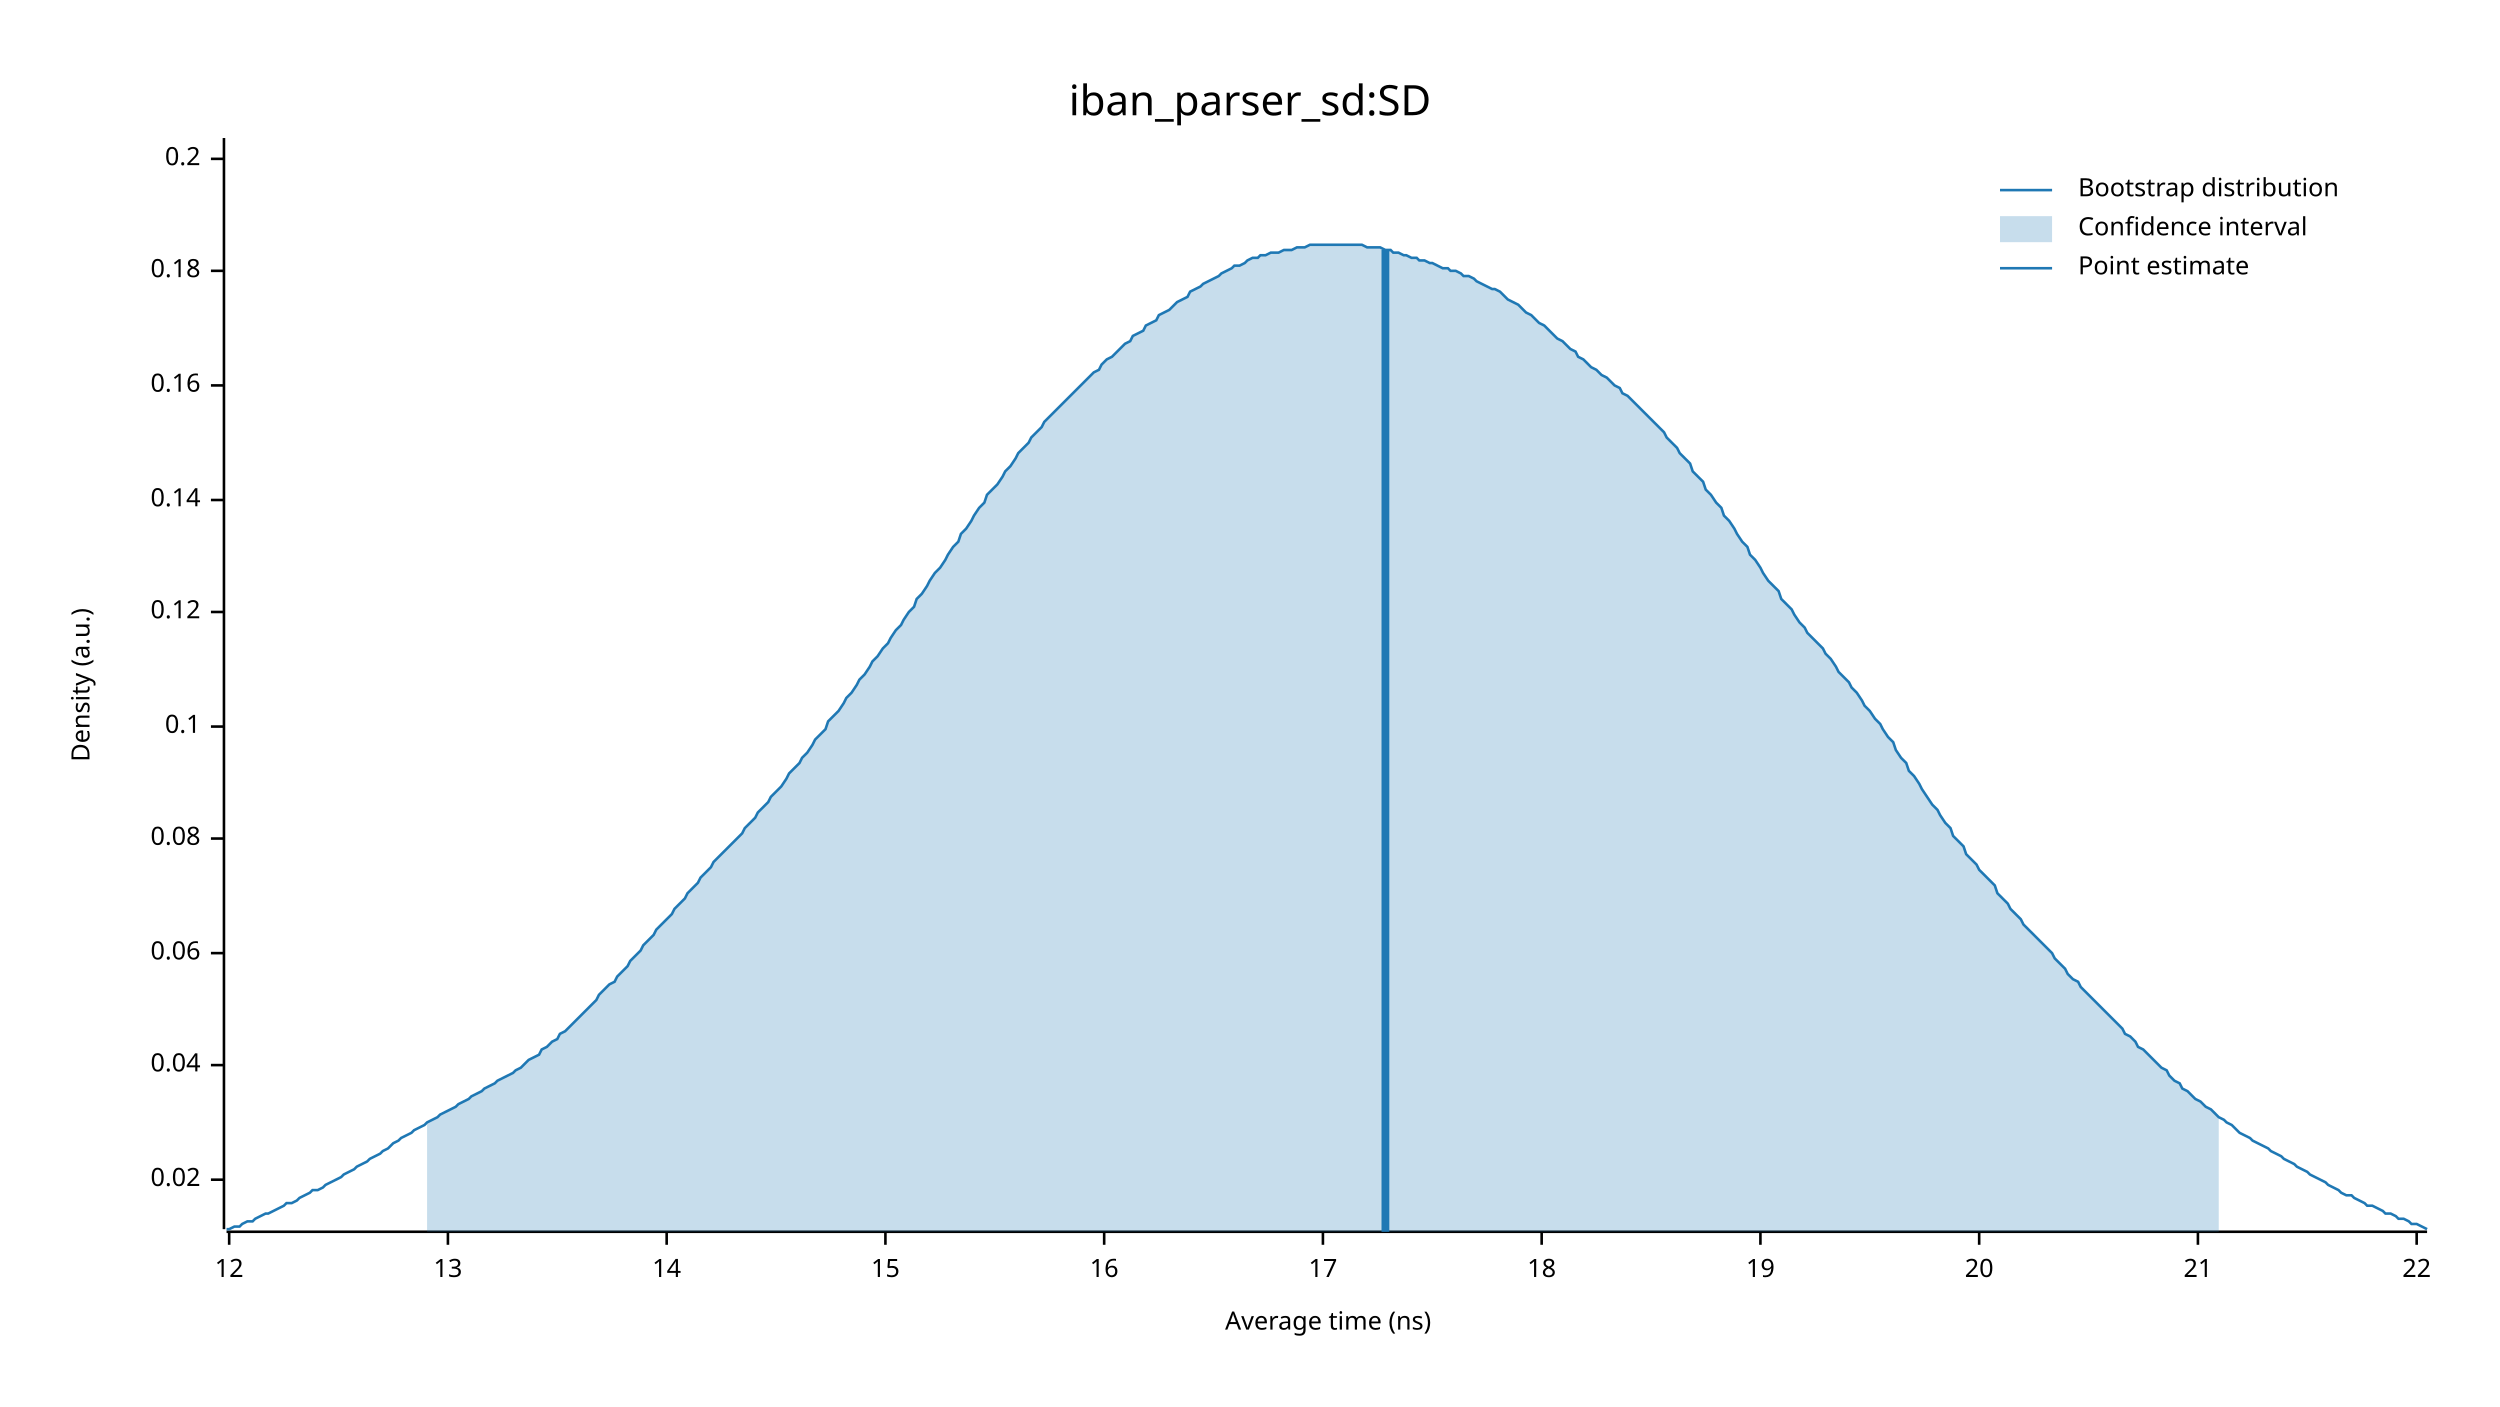
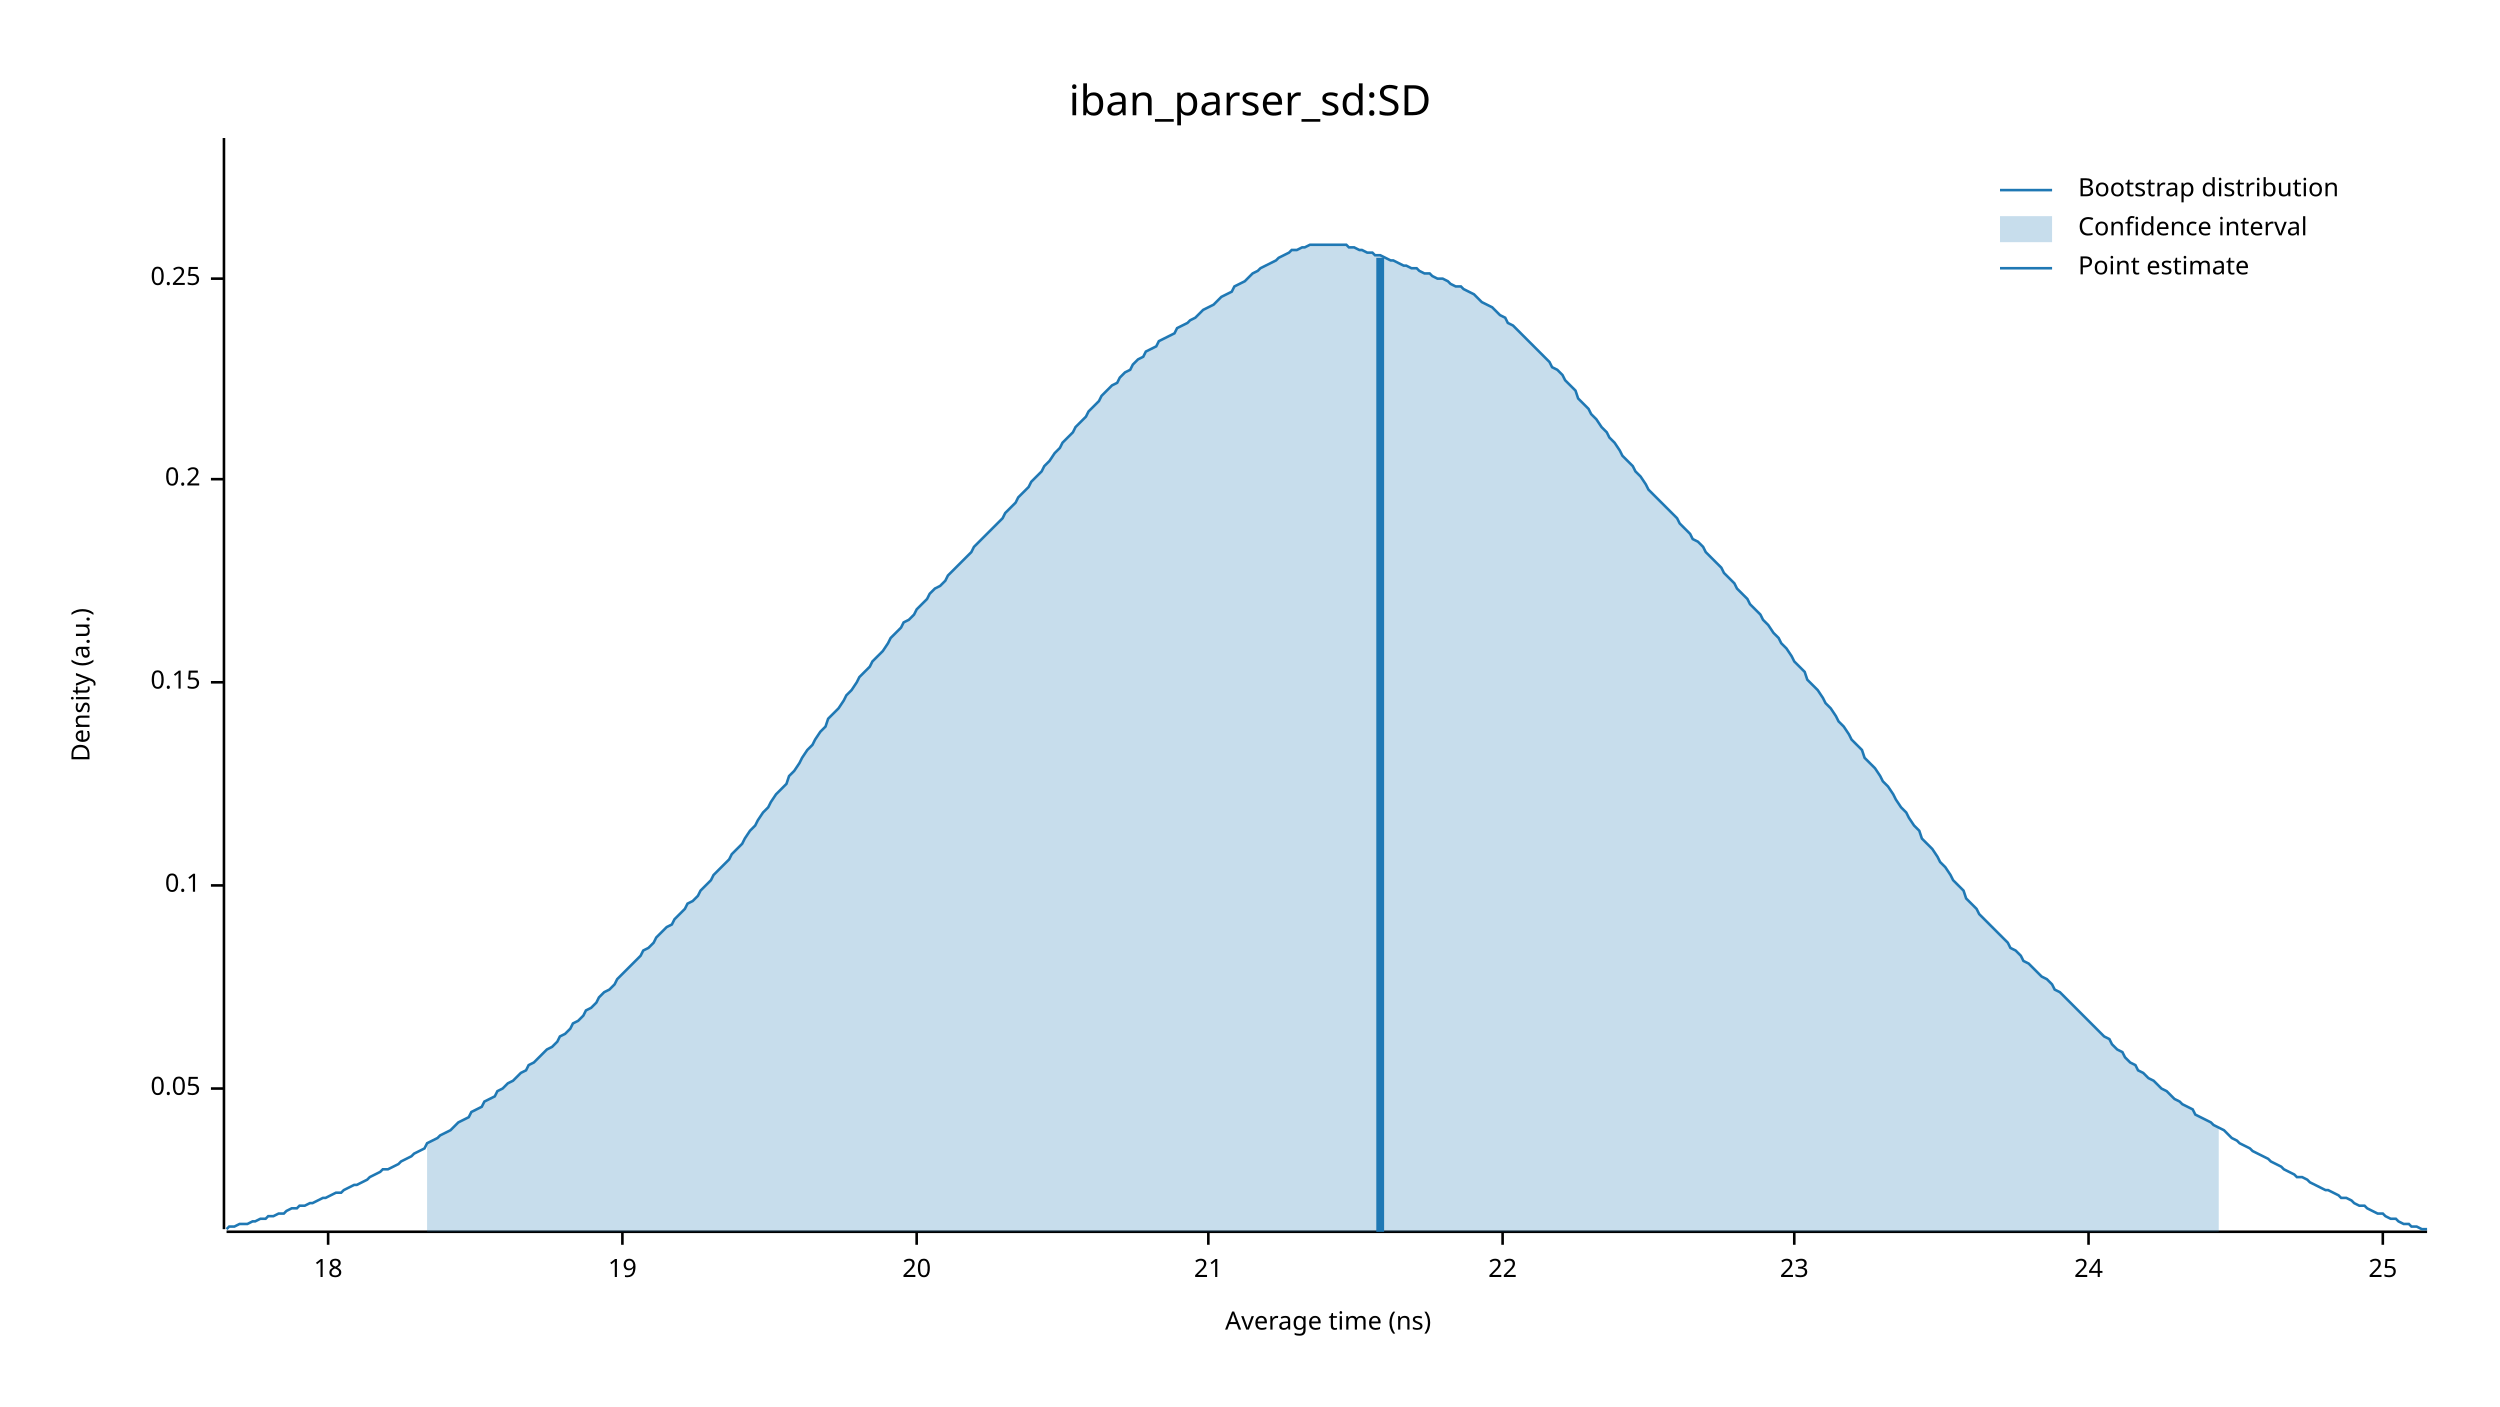
<svg xmlns="http://www.w3.org/2000/svg" width="960" height="540" viewBox="0 0 960 540">
  <text x="480" y="32" dy="0.76em" text-anchor="middle" font-family="sans-serif" font-size="16.129" opacity="1" fill="#000000">
iban_parser_sd:SD
</text>
  <text x="27" y="263" dy="0.76em" text-anchor="middle" font-family="sans-serif" font-size="9.677" opacity="1" fill="#000000" transform="rotate(270, 27, 263)">
Density (a.u.)
</text>
  <text x="510" y="513" dy="-0.5ex" text-anchor="middle" font-family="sans-serif" font-size="9.677" opacity="1" fill="#000000">
Average time (ns)
</text>
  <polyline fill="none" opacity="1" stroke="#000000" stroke-width="1" points="86,53 86,472 " />
-   <text x="77" y="453" dy="0.5ex" text-anchor="end" font-family="sans-serif" font-size="9.677" opacity="1" fill="#000000">
- 0.02
+   <text x="77" y="418" dy="0.5ex" text-anchor="end" font-family="sans-serif" font-size="9.677" opacity="1" fill="#000000">
+ 0.05
</text>
-   <polyline fill="none" opacity="1" stroke="#000000" stroke-width="1" points="81,453 86,453 " />
-   <text x="77" y="409" dy="0.5ex" text-anchor="end" font-family="sans-serif" font-size="9.677" opacity="1" fill="#000000">
- 0.04
- </text>
-   <polyline fill="none" opacity="1" stroke="#000000" stroke-width="1" points="81,409 86,409 " />
-   <text x="77" y="366" dy="0.5ex" text-anchor="end" font-family="sans-serif" font-size="9.677" opacity="1" fill="#000000">
- 0.06
- </text>
-   <polyline fill="none" opacity="1" stroke="#000000" stroke-width="1" points="81,366 86,366 " />
-   <text x="77" y="322" dy="0.5ex" text-anchor="end" font-family="sans-serif" font-size="9.677" opacity="1" fill="#000000">
- 0.08
- </text>
-   <polyline fill="none" opacity="1" stroke="#000000" stroke-width="1" points="81,322 86,322 " />
-   <text x="77" y="279" dy="0.5ex" text-anchor="end" font-family="sans-serif" font-size="9.677" opacity="1" fill="#000000">
+   <polyline fill="none" opacity="1" stroke="#000000" stroke-width="1" points="81,418 86,418 " />
+   <text x="77" y="340" dy="0.5ex" text-anchor="end" font-family="sans-serif" font-size="9.677" opacity="1" fill="#000000">
0.1
</text>
-   <polyline fill="none" opacity="1" stroke="#000000" stroke-width="1" points="81,279 86,279 " />
-   <text x="77" y="235" dy="0.5ex" text-anchor="end" font-family="sans-serif" font-size="9.677" opacity="1" fill="#000000">
- 0.12
+   <polyline fill="none" opacity="1" stroke="#000000" stroke-width="1" points="81,340 86,340 " />
+   <text x="77" y="262" dy="0.5ex" text-anchor="end" font-family="sans-serif" font-size="9.677" opacity="1" fill="#000000">
+ 0.15
</text>
-   <polyline fill="none" opacity="1" stroke="#000000" stroke-width="1" points="81,235 86,235 " />
-   <text x="77" y="192" dy="0.5ex" text-anchor="end" font-family="sans-serif" font-size="9.677" opacity="1" fill="#000000">
- 0.14
- </text>
-   <polyline fill="none" opacity="1" stroke="#000000" stroke-width="1" points="81,192 86,192 " />
-   <text x="77" y="148" dy="0.5ex" text-anchor="end" font-family="sans-serif" font-size="9.677" opacity="1" fill="#000000">
- 0.16
- </text>
-   <polyline fill="none" opacity="1" stroke="#000000" stroke-width="1" points="81,148 86,148 " />
-   <text x="77" y="104" dy="0.5ex" text-anchor="end" font-family="sans-serif" font-size="9.677" opacity="1" fill="#000000">
- 0.18
- </text>
-   <polyline fill="none" opacity="1" stroke="#000000" stroke-width="1" points="81,104 86,104 " />
-   <text x="77" y="61" dy="0.5ex" text-anchor="end" font-family="sans-serif" font-size="9.677" opacity="1" fill="#000000">
+   <polyline fill="none" opacity="1" stroke="#000000" stroke-width="1" points="81,262 86,262 " />
+   <text x="77" y="184" dy="0.5ex" text-anchor="end" font-family="sans-serif" font-size="9.677" opacity="1" fill="#000000">
0.2
</text>
-   <polyline fill="none" opacity="1" stroke="#000000" stroke-width="1" points="81,61 86,61 " />
+   <polyline fill="none" opacity="1" stroke="#000000" stroke-width="1" points="81,184 86,184 " />
+   <text x="77" y="107" dy="0.5ex" text-anchor="end" font-family="sans-serif" font-size="9.677" opacity="1" fill="#000000">
+ 0.25
+ </text>
+   <polyline fill="none" opacity="1" stroke="#000000" stroke-width="1" points="81,107 86,107 " />
  <polyline fill="none" opacity="1" stroke="#000000" stroke-width="1" points="87,473 932,473 " />
-   <text x="88" y="483" dy="0.76em" text-anchor="middle" font-family="sans-serif" font-size="9.677" opacity="1" fill="#000000">
- 12
- </text>
-   <polyline fill="none" opacity="1" stroke="#000000" stroke-width="1" points="88,473 88,478 " />
-   <text x="172" y="483" dy="0.76em" text-anchor="middle" font-family="sans-serif" font-size="9.677" opacity="1" fill="#000000">
- 13
- </text>
-   <polyline fill="none" opacity="1" stroke="#000000" stroke-width="1" points="172,473 172,478 " />
-   <text x="256" y="483" dy="0.76em" text-anchor="middle" font-family="sans-serif" font-size="9.677" opacity="1" fill="#000000">
- 14
- </text>
-   <polyline fill="none" opacity="1" stroke="#000000" stroke-width="1" points="256,473 256,478 " />
-   <text x="340" y="483" dy="0.76em" text-anchor="middle" font-family="sans-serif" font-size="9.677" opacity="1" fill="#000000">
- 15
- </text>
-   <polyline fill="none" opacity="1" stroke="#000000" stroke-width="1" points="340,473 340,478 " />
-   <text x="424" y="483" dy="0.76em" text-anchor="middle" font-family="sans-serif" font-size="9.677" opacity="1" fill="#000000">
- 16
- </text>
-   <polyline fill="none" opacity="1" stroke="#000000" stroke-width="1" points="424,473 424,478 " />
-   <text x="508" y="483" dy="0.76em" text-anchor="middle" font-family="sans-serif" font-size="9.677" opacity="1" fill="#000000">
- 17
- </text>
-   <polyline fill="none" opacity="1" stroke="#000000" stroke-width="1" points="508,473 508,478 " />
-   <text x="592" y="483" dy="0.76em" text-anchor="middle" font-family="sans-serif" font-size="9.677" opacity="1" fill="#000000">
+   <text x="126" y="483" dy="0.76em" text-anchor="middle" font-family="sans-serif" font-size="9.677" opacity="1" fill="#000000">
18
</text>
-   <polyline fill="none" opacity="1" stroke="#000000" stroke-width="1" points="592,473 592,478 " />
-   <text x="676" y="483" dy="0.76em" text-anchor="middle" font-family="sans-serif" font-size="9.677" opacity="1" fill="#000000">
+   <polyline fill="none" opacity="1" stroke="#000000" stroke-width="1" points="126,473 126,478 " />
+   <text x="239" y="483" dy="0.76em" text-anchor="middle" font-family="sans-serif" font-size="9.677" opacity="1" fill="#000000">
19
</text>
-   <polyline fill="none" opacity="1" stroke="#000000" stroke-width="1" points="676,473 676,478 " />
-   <text x="760" y="483" dy="0.76em" text-anchor="middle" font-family="sans-serif" font-size="9.677" opacity="1" fill="#000000">
+   <polyline fill="none" opacity="1" stroke="#000000" stroke-width="1" points="239,473 239,478 " />
+   <text x="352" y="483" dy="0.76em" text-anchor="middle" font-family="sans-serif" font-size="9.677" opacity="1" fill="#000000">
20
</text>
-   <polyline fill="none" opacity="1" stroke="#000000" stroke-width="1" points="760,473 760,478 " />
-   <text x="844" y="483" dy="0.76em" text-anchor="middle" font-family="sans-serif" font-size="9.677" opacity="1" fill="#000000">
+   <polyline fill="none" opacity="1" stroke="#000000" stroke-width="1" points="352,473 352,478 " />
+   <text x="464" y="483" dy="0.76em" text-anchor="middle" font-family="sans-serif" font-size="9.677" opacity="1" fill="#000000">
21
</text>
-   <polyline fill="none" opacity="1" stroke="#000000" stroke-width="1" points="844,473 844,478 " />
-   <text x="928" y="483" dy="0.76em" text-anchor="middle" font-family="sans-serif" font-size="9.677" opacity="1" fill="#000000">
+   <polyline fill="none" opacity="1" stroke="#000000" stroke-width="1" points="464,473 464,478 " />
+   <text x="577" y="483" dy="0.76em" text-anchor="middle" font-family="sans-serif" font-size="9.677" opacity="1" fill="#000000">
22
</text>
-   <polyline fill="none" opacity="1" stroke="#000000" stroke-width="1" points="928,473 928,478 " />
-   <polyline fill="none" opacity="1" stroke="#1F78B4" stroke-width="1" points="87,472 88,472 90,471 92,471 93,470 95,469 97,469 98,468 100,467 102,466 103,466 105,465 107,464 109,463 110,462 112,462 114,461 115,460 117,459 119,458 120,457 122,457 124,456 125,455 127,454 129,453 131,452 132,451 134,450 136,449 137,448 139,447 141,446 142,445 144,444 146,443 147,442 149,441 151,439 153,438 154,437 156,436 158,435 159,434 161,433 163,432 164,431 166,430 168,429 169,428 171,427 173,426 175,425 176,424 178,423 180,422 181,421 183,420 185,419 186,418 188,417 190,416 191,415 193,414 195,413 197,412 198,411 200,410 202,408 203,407 205,406 207,405 208,403 210,402 212,400 214,399 215,397 217,396 219,394 220,393 222,391 224,389 225,388 227,386 229,384 230,382 232,380 234,378 236,377 237,375 239,373 241,371 242,369 244,367 246,365 247,363 249,361 251,359 252,357 254,355 256,353 258,351 259,349 261,347 263,345 264,343 266,341 268,339 269,337 271,335 273,333 274,331 276,329 278,327 280,325 281,324 283,322 285,320 286,318 288,316 290,314 291,312 293,310 295,308 296,306 298,304 300,302 302,299 303,297 305,295 307,293 308,291 310,289 312,286 313,284 315,282 317,280 318,277 320,275 322,273 324,270 325,268 327,266 329,263 330,261 332,259 334,256 335,254 337,252 339,249 341,247 342,245 344,242 346,240 347,238 349,235 351,233 352,230 354,228 356,225 357,223 359,220 361,218 363,215 364,213 366,210 368,208 369,205 371,203 373,200 374,198 376,195 378,193 379,190 381,188 383,186 385,183 386,181 388,179 390,176 391,174 393,172 395,170 396,168 398,166 400,164 401,162 403,160 405,158 407,156 408,155 410,153 412,151 413,150 415,148 417,146 418,145 420,143 422,142 423,140 425,138 427,137 429,135 430,134 432,132 434,131 435,129 437,128 439,127 440,125 442,124 444,123 445,121 447,120 449,119 451,117 452,116 454,115 456,114 457,112 459,111 461,110 462,109 464,108 466,107 468,106 469,105 471,104 473,103 474,102 476,102 478,101 479,100 481,99 483,99 484,98 486,98 488,97 490,97 491,97 493,96 495,96 496,96 498,95 500,95 501,95 503,94 505,94 506,94 508,94 510,94 512,94 513,94 515,94 517,94 518,94 520,94 522,94 523,94 525,95 527,95 528,95 530,95 532,96 534,96 535,97 537,97 539,98 540,98 542,99 544,99 545,100 547,100 549,101 550,101 552,102 554,103 556,103 557,104 559,104 561,105 562,106 564,106 566,107 567,108 569,109 571,110 573,111 574,111 576,112 578,114 579,115 581,116 583,117 584,118 586,120 588,121 589,122 591,124 593,125 595,127 596,128 598,130 600,131 601,132 603,134 605,135 606,137 608,138 610,140 611,141 613,142 615,144 617,145 618,146 620,148 622,149 623,151 625,152 627,154 628,155 630,157 632,159 633,160 635,162 637,164 639,166 640,168 642,170 644,172 645,174 647,176 649,178 650,181 652,183 654,185 655,188 657,190 659,193 661,195 662,198 664,200 666,203 667,205 669,208 671,210 672,213 674,215 676,218 677,220 679,223 681,225 683,227 684,230 686,232 688,234 689,236 691,239 693,241 694,243 696,245 698,247 700,249 701,251 703,253 705,256 706,258 708,260 710,262 711,264 713,266 715,269 716,271 718,273 720,276 722,278 723,280 725,283 727,285 728,288 730,291 732,293 733,296 735,298 737,301 738,303 740,306 742,309 744,311 745,313 747,316 749,318 750,321 752,323 754,325 755,328 757,330 759,332 760,334 762,336 764,338 766,340 767,343 769,345 771,347 772,349 774,351 776,353 777,355 779,357 781,359 782,360 784,362 786,364 788,366 789,368 791,370 793,372 794,374 796,376 798,377 799,379 801,381 803,383 804,384 806,386 808,388 810,390 811,391 813,393 815,395 816,397 818,398 820,400 821,402 823,403 825,405 827,407 828,408 830,410 832,411 833,413 835,415 837,416 838,418 840,419 842,421 843,422 845,423 847,425 849,426 850,427 852,429 854,430 855,431 857,432 859,434 860,435 862,436 864,437 865,438 867,439 869,440 871,441 872,442 874,443 876,444 877,445 879,446 881,447 882,448 884,449 886,450 887,451 889,452 891,453 893,454 894,455 896,456 898,457 899,458 901,459 903,459 904,460 906,461 908,462 909,463 911,463 913,464 915,465 916,466 918,466 920,467 921,468 923,468 925,469 926,470 928,470 930,471 932,472 " />
-   <polygon opacity="0.25" fill="#1F78B4" points="164,431 166,430 168,429 169,428 171,427 173,426 175,425 176,424 178,423 180,422 181,421 183,420 185,419 186,418 188,417 190,416 191,415 193,414 195,413 197,412 198,411 200,410 202,408 203,407 205,406 207,405 208,403 210,402 212,400 214,399 215,397 217,396 219,394 220,393 222,391 224,389 225,388 227,386 229,384 230,382 232,380 234,378 236,377 237,375 239,373 241,371 242,369 244,367 246,365 247,363 249,361 251,359 252,357 254,355 256,353 258,351 259,349 261,347 263,345 264,343 266,341 268,339 269,337 271,335 273,333 274,331 276,329 278,327 280,325 281,324 283,322 285,320 286,318 288,316 290,314 291,312 293,310 295,308 296,306 298,304 300,302 302,299 303,297 305,295 307,293 308,291 310,289 312,286 313,284 315,282 317,280 318,277 320,275 322,273 324,270 325,268 327,266 329,263 330,261 332,259 334,256 335,254 337,252 339,249 341,247 342,245 344,242 346,240 347,238 349,235 351,233 352,230 354,228 356,225 357,223 359,220 361,218 363,215 364,213 366,210 368,208 369,205 371,203 373,200 374,198 376,195 378,193 379,190 381,188 383,186 385,183 386,181 388,179 390,176 391,174 393,172 395,170 396,168 398,166 400,164 401,162 403,160 405,158 407,156 408,155 410,153 412,151 413,150 415,148 417,146 418,145 420,143 422,142 423,140 425,138 427,137 429,135 430,134 432,132 434,131 435,129 437,128 439,127 440,125 442,124 444,123 445,121 447,120 449,119 451,117 452,116 454,115 456,114 457,112 459,111 461,110 462,109 464,108 466,107 468,106 469,105 471,104 473,103 474,102 476,102 478,101 479,100 481,99 483,99 484,98 486,98 488,97 490,97 491,97 493,96 495,96 496,96 498,95 500,95 501,95 503,94 505,94 506,94 508,94 510,94 512,94 513,94 515,94 517,94 518,94 520,94 522,94 523,94 525,95 527,95 528,95 530,95 532,96 534,96 535,97 537,97 539,98 540,98 542,99 544,99 545,100 547,100 549,101 550,101 552,102 554,103 556,103 557,104 559,104 561,105 562,106 564,106 566,107 567,108 569,109 571,110 573,111 574,111 576,112 578,114 579,115 581,116 583,117 584,118 586,120 588,121 589,122 591,124 593,125 595,127 596,128 598,130 600,131 601,132 603,134 605,135 606,137 608,138 610,140 611,141 613,142 615,144 617,145 618,146 620,148 622,149 623,151 625,152 627,154 628,155 630,157 632,159 633,160 635,162 637,164 639,166 640,168 642,170 644,172 645,174 647,176 649,178 650,181 652,183 654,185 655,188 657,190 659,193 661,195 662,198 664,200 666,203 667,205 669,208 671,210 672,213 674,215 676,218 677,220 679,223 681,225 683,227 684,230 686,232 688,234 689,236 691,239 693,241 694,243 696,245 698,247 700,249 701,251 703,253 705,256 706,258 708,260 710,262 711,264 713,266 715,269 716,271 718,273 720,276 722,278 723,280 725,283 727,285 728,288 730,291 732,293 733,296 735,298 737,301 738,303 740,306 742,309 744,311 745,313 747,316 749,318 750,321 752,323 754,325 755,328 757,330 759,332 760,334 762,336 764,338 766,340 767,343 769,345 771,347 772,349 774,351 776,353 777,355 779,357 781,359 782,360 784,362 786,364 788,366 789,368 791,370 793,372 794,374 796,376 798,377 799,379 801,381 803,383 804,384 806,386 808,388 810,390 811,391 813,393 815,395 816,397 818,398 820,400 821,402 823,403 825,405 827,407 828,408 830,410 832,411 833,413 835,415 837,416 838,418 840,419 842,421 843,422 845,423 847,425 849,426 850,427 852,429 852,473 164,473 " />
-   <polyline fill="none" opacity="1" stroke="#1F78B4" stroke-width="3" points="532,473 532,96 " />
+   <polyline fill="none" opacity="1" stroke="#000000" stroke-width="1" points="577,473 577,478 " />
+   <text x="689" y="483" dy="0.76em" text-anchor="middle" font-family="sans-serif" font-size="9.677" opacity="1" fill="#000000">
+ 23
+ </text>
+   <polyline fill="none" opacity="1" stroke="#000000" stroke-width="1" points="689,473 689,478 " />
+   <text x="802" y="483" dy="0.76em" text-anchor="middle" font-family="sans-serif" font-size="9.677" opacity="1" fill="#000000">
+ 24
+ </text>
+   <polyline fill="none" opacity="1" stroke="#000000" stroke-width="1" points="802,473 802,478 " />
+   <text x="915" y="483" dy="0.76em" text-anchor="middle" font-family="sans-serif" font-size="9.677" opacity="1" fill="#000000">
+ 25
+ </text>
+   <polyline fill="none" opacity="1" stroke="#000000" stroke-width="1" points="915,473 915,478 " />
+   <polyline fill="none" opacity="1" stroke="#1F78B4" stroke-width="1" points="87,472 88,471 90,471 92,470 93,470 95,470 97,469 98,469 100,468 102,468 103,467 105,467 107,466 109,466 110,465 112,464 114,464 115,463 117,463 119,462 120,462 122,461 124,460 125,460 127,459 129,458 131,458 132,457 134,456 136,455 137,455 139,454 141,453 142,452 144,451 146,450 147,449 149,449 151,448 153,447 154,446 156,445 158,444 159,443 161,442 163,441 164,439 166,438 168,437 169,436 171,435 173,434 175,432 176,431 178,430 180,429 181,427 183,426 185,425 186,423 188,422 190,421 191,419 193,418 195,416 197,415 198,414 200,412 202,411 203,409 205,408 207,406 208,405 210,403 212,402 214,400 215,398 217,397 219,395 220,393 222,392 224,390 225,388 227,387 229,385 230,383 232,381 234,380 236,378 237,376 239,374 241,372 242,371 244,369 246,367 247,365 249,364 251,362 252,360 254,358 256,356 258,355 259,353 261,351 263,349 264,347 266,346 268,344 269,342 271,340 273,338 274,336 276,334 278,332 280,330 281,328 283,326 285,324 286,322 288,319 290,317 291,315 293,312 295,310 296,308 298,305 300,303 302,301 303,298 305,296 307,293 308,291 310,288 312,286 313,284 315,281 317,279 318,276 320,274 322,272 324,269 325,267 327,265 329,262 330,260 332,258 334,256 335,254 337,252 339,250 341,247 342,245 344,243 346,241 347,239 349,238 351,236 352,234 354,232 356,230 357,228 359,226 361,225 363,223 364,221 366,219 368,217 369,216 371,214 373,212 374,210 376,208 378,206 379,205 381,203 383,201 385,199 386,197 388,195 390,193 391,191 393,189 395,187 396,185 398,183 400,181 401,179 403,177 405,174 407,172 408,170 410,168 412,166 413,164 415,162 417,160 418,158 420,156 422,154 423,152 425,150 427,148 429,147 430,145 432,143 434,142 435,140 437,138 439,137 440,135 442,134 444,133 445,131 447,130 449,129 451,128 452,126 454,125 456,124 457,123 459,122 461,120 462,119 464,118 466,117 468,115 469,114 471,113 473,112 474,110 476,109 478,108 479,107 481,105 483,104 484,103 486,102 488,101 490,100 491,99 493,98 495,97 496,96 498,96 500,95 501,95 503,94 505,94 506,94 508,94 510,94 512,94 513,94 515,94 517,94 518,95 520,95 522,96 523,96 525,97 527,97 528,98 530,98 532,99 534,100 535,100 537,101 539,102 540,102 542,103 544,103 545,104 547,105 549,105 550,106 552,107 554,107 556,108 557,109 559,110 561,110 562,111 564,112 566,113 567,114 569,116 571,117 573,118 574,119 576,121 578,122 579,124 581,125 583,127 584,128 586,130 588,132 589,133 591,135 593,137 595,139 596,141 598,142 600,144 601,146 603,148 605,150 606,153 608,155 610,157 611,159 613,161 615,164 617,166 618,168 620,170 622,173 623,175 625,177 627,179 628,181 630,183 632,186 633,188 635,190 637,192 639,194 640,195 642,197 644,199 645,201 647,203 649,205 650,207 652,208 654,210 655,212 657,214 659,216 661,218 662,220 664,222 666,224 667,226 669,228 671,230 672,232 674,234 676,236 677,238 679,240 681,243 683,245 684,247 686,249 688,252 689,254 691,256 693,258 694,261 696,263 698,265 700,268 701,270 703,272 705,275 706,277 708,279 710,282 711,284 713,286 715,288 716,291 718,293 720,295 722,298 723,300 725,302 727,305 728,307 730,310 732,312 733,314 735,317 737,319 738,322 740,324 742,326 744,329 745,331 747,333 749,336 750,338 752,340 754,342 755,345 757,347 759,349 760,351 762,353 764,355 766,357 767,358 769,360 771,362 772,364 774,365 776,367 777,369 779,370 781,372 782,373 784,375 786,376 788,378 789,380 791,381 793,383 794,384 796,386 798,388 799,389 801,391 803,393 804,394 806,396 808,398 810,399 811,401 813,403 815,404 816,406 818,408 820,409 821,411 823,412 825,414 827,415 828,416 830,418 832,419 833,420 835,422 837,423 838,424 840,425 842,426 843,428 845,429 847,430 849,431 850,432 852,433 854,434 855,435 857,437 859,438 860,439 862,440 864,441 865,442 867,443 869,444 871,445 872,446 874,447 876,448 877,449 879,450 881,451 882,452 884,452 886,453 887,454 889,455 891,456 893,457 894,457 896,458 898,459 899,460 901,460 903,461 904,462 906,463 908,463 909,464 911,465 913,466 915,466 916,467 918,468 920,468 921,469 923,470 925,470 926,471 928,471 930,472 932,472 " />
+   <polygon opacity="0.25" fill="#1F78B4" points="164,439 166,438 168,437 169,436 171,435 173,434 175,432 176,431 178,430 180,429 181,427 183,426 185,425 186,423 188,422 190,421 191,419 193,418 195,416 197,415 198,414 200,412 202,411 203,409 205,408 207,406 208,405 210,403 212,402 214,400 215,398 217,397 219,395 220,393 222,392 224,390 225,388 227,387 229,385 230,383 232,381 234,380 236,378 237,376 239,374 241,372 242,371 244,369 246,367 247,365 249,364 251,362 252,360 254,358 256,356 258,355 259,353 261,351 263,349 264,347 266,346 268,344 269,342 271,340 273,338 274,336 276,334 278,332 280,330 281,328 283,326 285,324 286,322 288,319 290,317 291,315 293,312 295,310 296,308 298,305 300,303 302,301 303,298 305,296 307,293 308,291 310,288 312,286 313,284 315,281 317,279 318,276 320,274 322,272 324,269 325,267 327,265 329,262 330,260 332,258 334,256 335,254 337,252 339,250 341,247 342,245 344,243 346,241 347,239 349,238 351,236 352,234 354,232 356,230 357,228 359,226 361,225 363,223 364,221 366,219 368,217 369,216 371,214 373,212 374,210 376,208 378,206 379,205 381,203 383,201 385,199 386,197 388,195 390,193 391,191 393,189 395,187 396,185 398,183 400,181 401,179 403,177 405,174 407,172 408,170 410,168 412,166 413,164 415,162 417,160 418,158 420,156 422,154 423,152 425,150 427,148 429,147 430,145 432,143 434,142 435,140 437,138 439,137 440,135 442,134 444,133 445,131 447,130 449,129 451,128 452,126 454,125 456,124 457,123 459,122 461,120 462,119 464,118 466,117 468,115 469,114 471,113 473,112 474,110 476,109 478,108 479,107 481,105 483,104 484,103 486,102 488,101 490,100 491,99 493,98 495,97 496,96 498,96 500,95 501,95 503,94 505,94 506,94 508,94 510,94 512,94 513,94 515,94 517,94 518,95 520,95 522,96 523,96 525,97 527,97 528,98 530,98 532,99 534,100 535,100 537,101 539,102 540,102 542,103 544,103 545,104 547,105 549,105 550,106 552,107 554,107 556,108 557,109 559,110 561,110 562,111 564,112 566,113 567,114 569,116 571,117 573,118 574,119 576,121 578,122 579,124 581,125 583,127 584,128 586,130 588,132 589,133 591,135 593,137 595,139 596,141 598,142 600,144 601,146 603,148 605,150 606,153 608,155 610,157 611,159 613,161 615,164 617,166 618,168 620,170 622,173 623,175 625,177 627,179 628,181 630,183 632,186 633,188 635,190 637,192 639,194 640,195 642,197 644,199 645,201 647,203 649,205 650,207 652,208 654,210 655,212 657,214 659,216 661,218 662,220 664,222 666,224 667,226 669,228 671,230 672,232 674,234 676,236 677,238 679,240 681,243 683,245 684,247 686,249 688,252 689,254 691,256 693,258 694,261 696,263 698,265 700,268 701,270 703,272 705,275 706,277 708,279 710,282 711,284 713,286 715,288 716,291 718,293 720,295 722,298 723,300 725,302 727,305 728,307 730,310 732,312 733,314 735,317 737,319 738,322 740,324 742,326 744,329 745,331 747,333 749,336 750,338 752,340 754,342 755,345 757,347 759,349 760,351 762,353 764,355 766,357 767,358 769,360 771,362 772,364 774,365 776,367 777,369 779,370 781,372 782,373 784,375 786,376 788,378 789,380 791,381 793,383 794,384 796,386 798,388 799,389 801,391 803,393 804,394 806,396 808,398 810,399 811,401 813,403 815,404 816,406 818,408 820,409 821,411 823,412 825,414 827,415 828,416 830,418 832,419 833,420 835,422 837,423 838,424 840,425 842,426 843,428 845,429 847,430 849,431 850,432 852,433 852,473 164,473 " />
+   <polyline fill="none" opacity="1" stroke="#1F78B4" stroke-width="3" points="530,473 530,99 " />
  <text x="798" y="68" dy="0.76em" text-anchor="start" font-family="sans-serif" font-size="9.677" opacity="1" fill="#000000">
Bootstrap distribution
</text>
  <text x="798" y="83" dy="0.76em" text-anchor="start" font-family="sans-serif" font-size="9.677" opacity="1" fill="#000000">
Confidence interval
</text>
  <text x="798" y="98" dy="0.76em" text-anchor="start" font-family="sans-serif" font-size="9.677" opacity="1" fill="#000000">
Point estimate
</text>
  <polyline fill="none" opacity="1" stroke="#1F78B4" stroke-width="1" points="768,73 788,73 " />
  <rect x="768" y="83" width="20" height="10" opacity="0.25" fill="#1F78B4" stroke="none" />
  <polyline fill="none" opacity="1" stroke="#1F78B4" stroke-width="1" points="768,103 788,103 " />
</svg>
